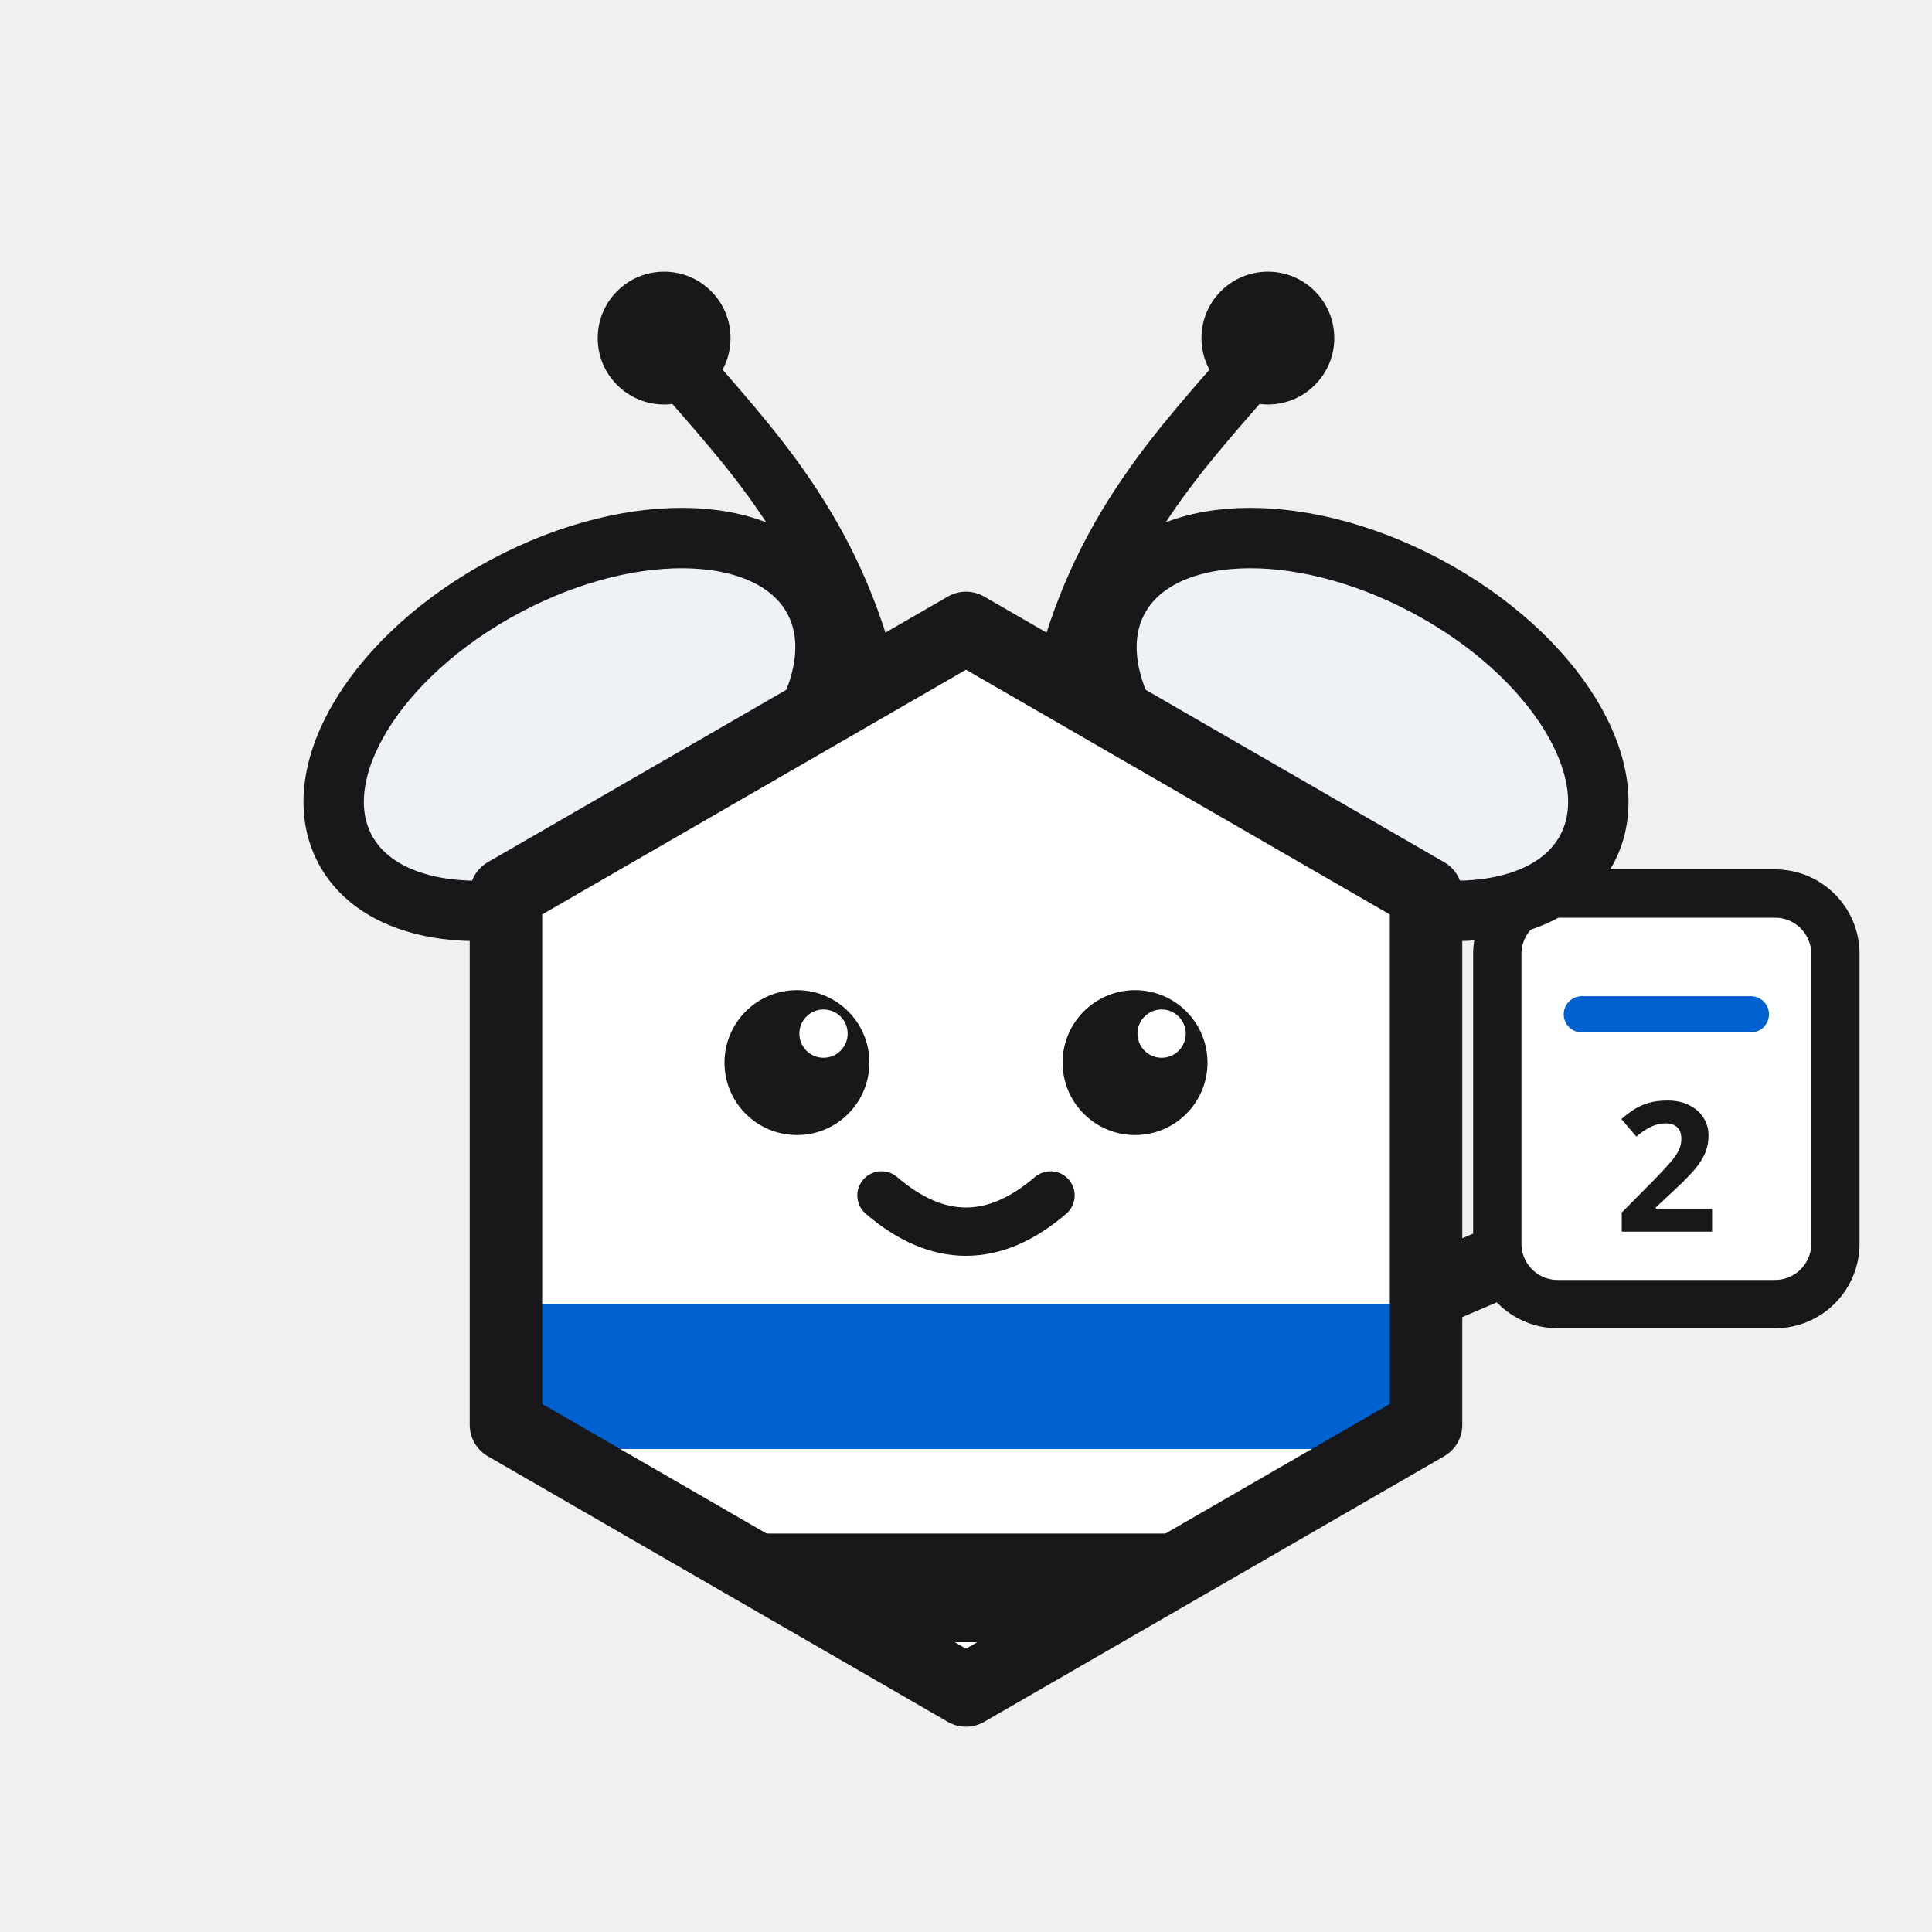
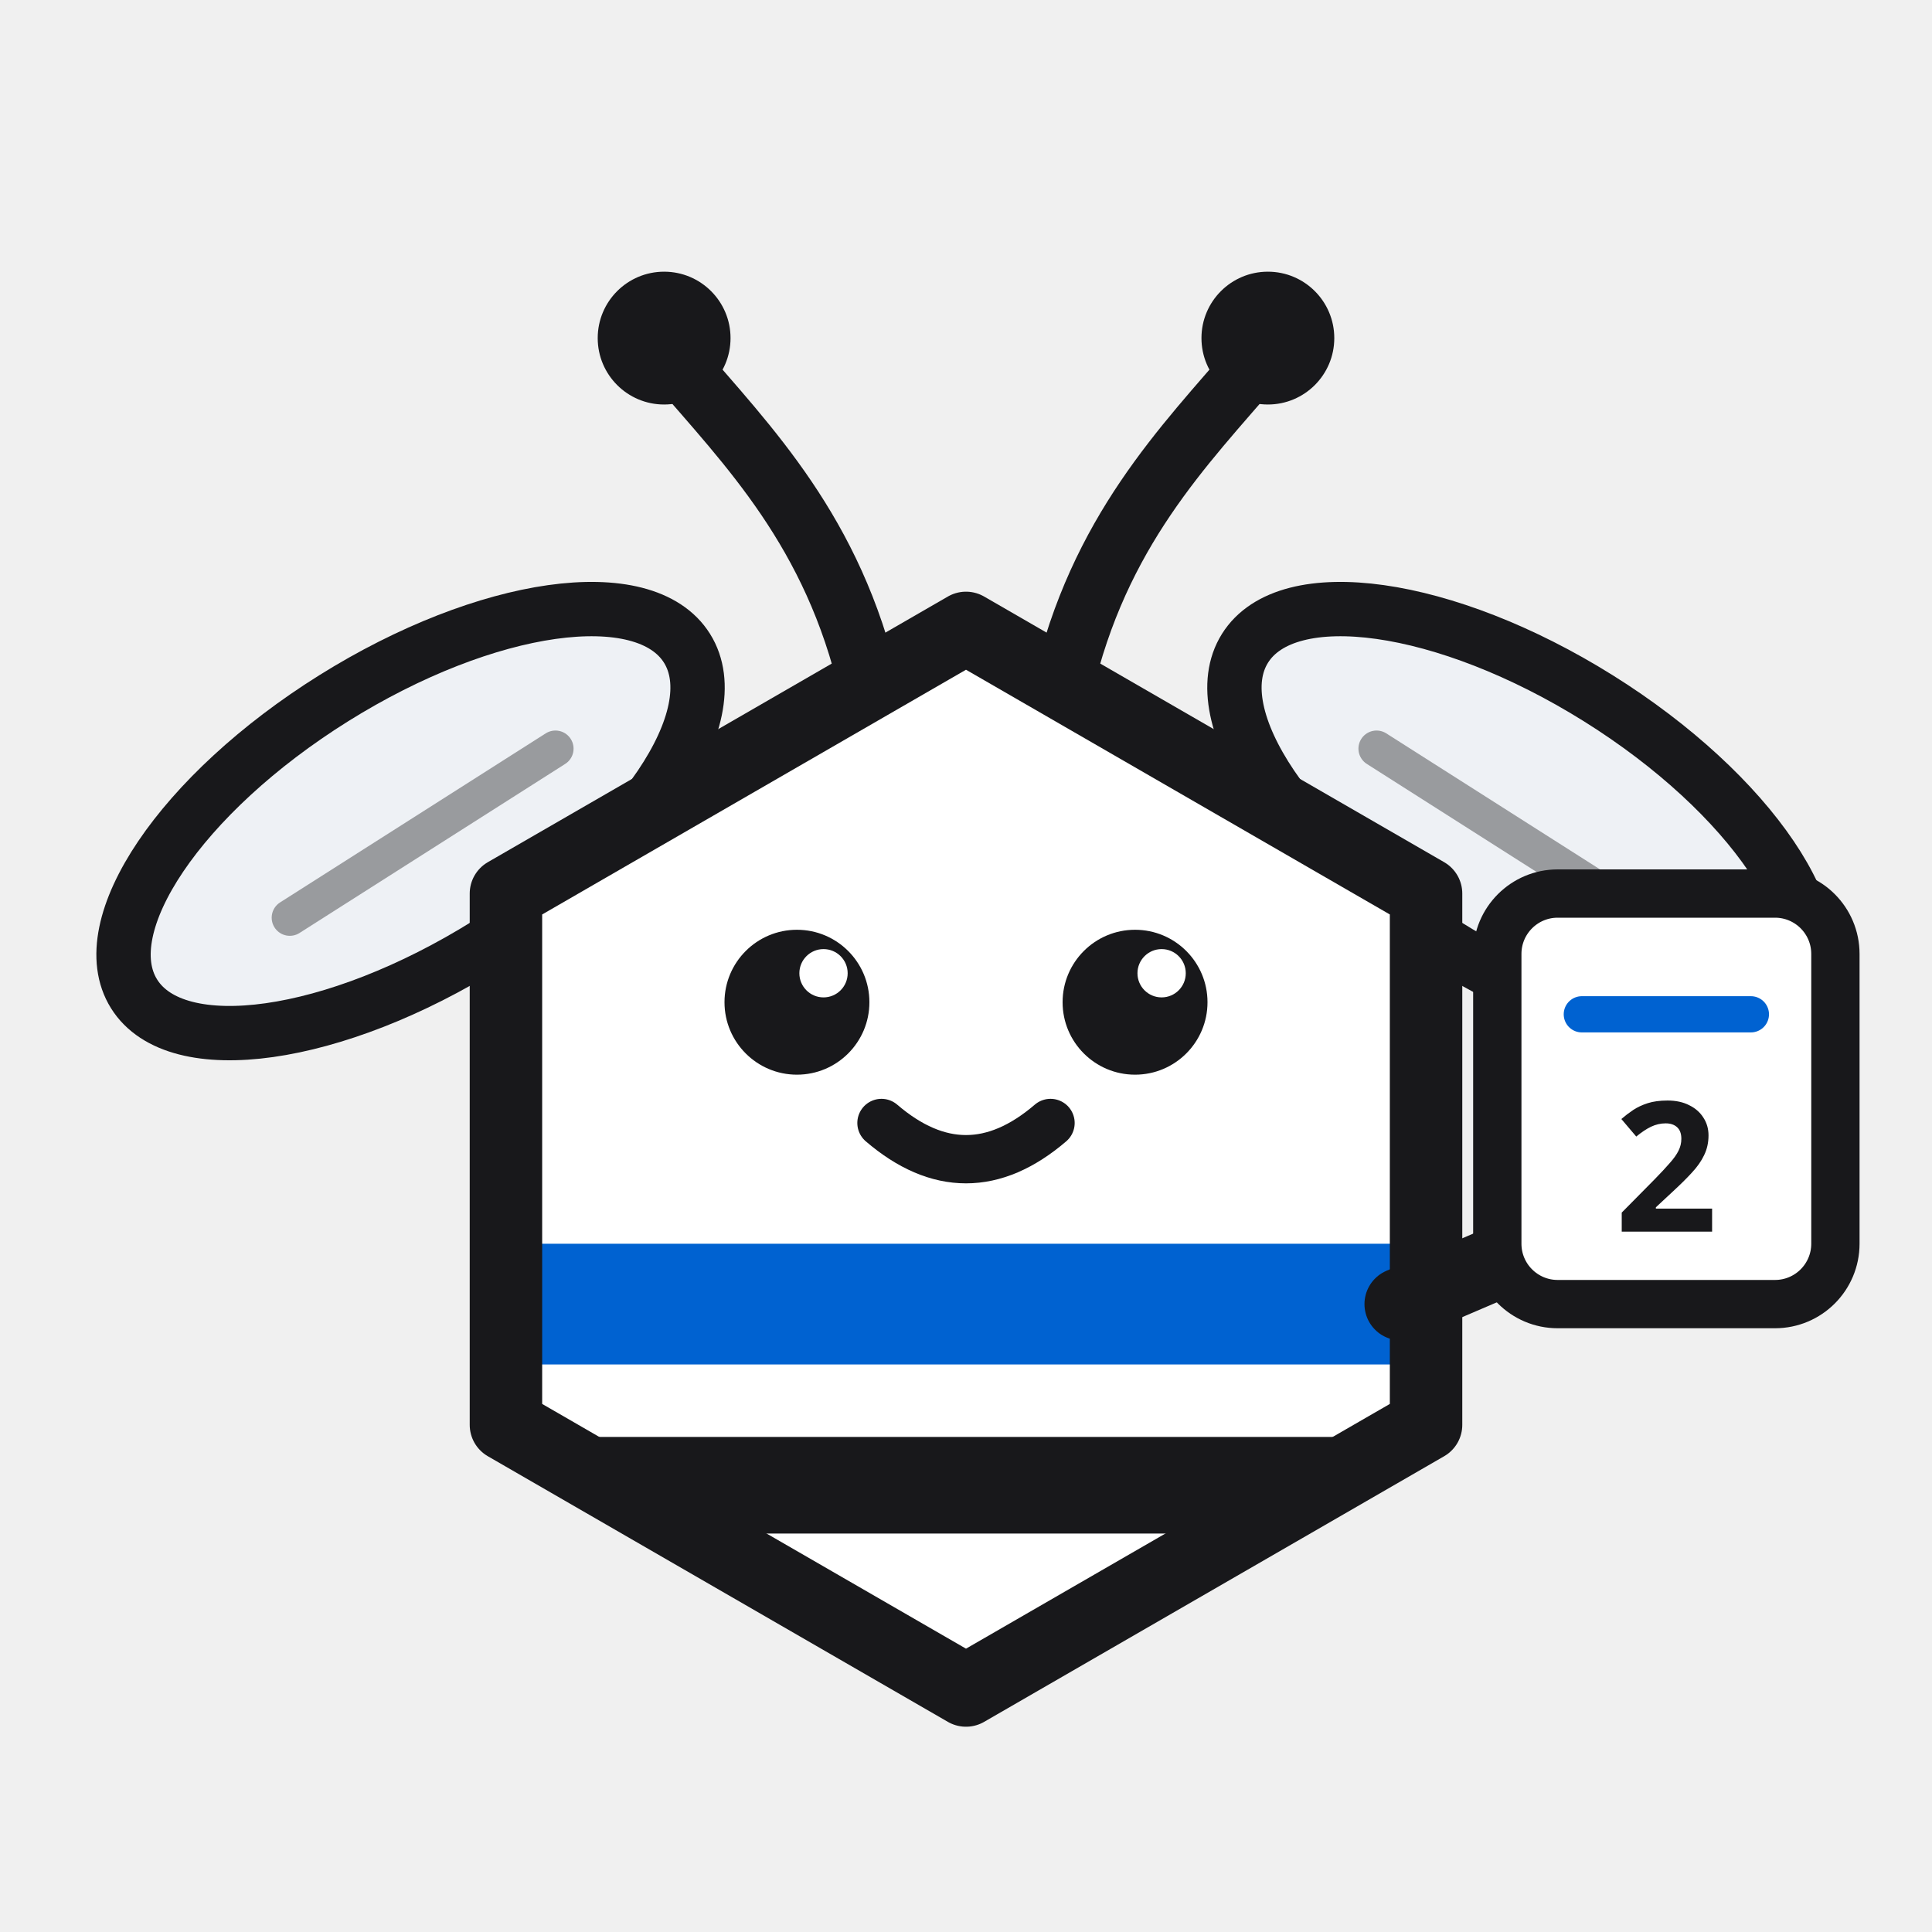
<svg xmlns="http://www.w3.org/2000/svg" viewBox="0 0 160 160" role="img" aria-label="Hivelane guard bee">
  <defs>
    <clipPath id="hl-hex-waiting">
      <path d="M80 52 118.1 74V118L80 140 41.9 118V74Z" />
    </clipPath>
  </defs>
-   <path d="M116 108l14-6" stroke="#18181B" stroke-width="6" stroke-linecap="round" />
-   <rect x="124" y="74" width="28" height="34" rx="5" fill="#FFFFFF" stroke="#18181B" stroke-width="4" />
-   <path d="M131 84h14" stroke="#0062D1" stroke-width="3" stroke-linecap="round" />
-   <text x="138" y="102" text-anchor="middle" font-family="Geist, system-ui, sans-serif" font-weight="700" font-size="15" fill="#18181B">2</text>
  <g>
-     <ellipse cx="48" cy="60" rx="22" ry="13" transform="rotate(-28 48 60)" fill="#EEF1F5" stroke="#18181B" stroke-width="5" />
-     <ellipse cx="112" cy="60" rx="22" ry="13" transform="rotate(28 112 60)" fill="#EEF1F5" stroke="#18181B" stroke-width="5" />
+     <ellipse cx="34" cy="68" rx="27" ry="12" transform="rotate(-32 34 68)" fill="#EEF1F5" stroke="#18181B" stroke-width="4.5" />
+     <ellipse cx="126" cy="68" rx="27" ry="12" transform="rotate(32 126 68)" fill="#EEF1F5" stroke="#18181B" stroke-width="4.5" />
+     <path d="M24 76 46 62M136 76 114 62" stroke="#18181B" stroke-width="3" stroke-linecap="round" opacity=".4" />
    <path d="M72 57C69 44 62 37 56 30M88 57C91 44 98 37 104 30" fill="none" stroke="#18181B" stroke-width="5" stroke-linecap="round" />
    <circle cx="55" cy="28" r="5.5" fill="#18181B" />
    <circle cx="105" cy="28" r="5.5" fill="#18181B" />
    <path d="M80 52 118.1 74V118L80 140 41.9 118V74Z" fill="#FFFFFF" />
    <g clip-path="url(#hl-hex-waiting)">
-       <rect x="30" y="108" width="100" height="12" fill="#0062D1" />
-       <rect x="30" y="127" width="100" height="9" fill="#18181B" />
+       <rect x="30" y="103" width="100" height="10" fill="#0062D1" />
+       <rect x="30" y="119" width="100" height="8" fill="#18181B" />
    </g>
    <path d="M80 52 118.1 74V118L80 140 41.9 118V74Z" fill="none" stroke="#18181B" stroke-width="6" stroke-linejoin="round" />
-     <circle cx="66" cy="88" r="6" fill="#18181B" />
-     <circle cx="94" cy="88" r="6" fill="#18181B" />
-     <circle cx="68.2" cy="85.6" r="2" fill="#FFFFFF" />
-     <circle cx="96.2" cy="85.6" r="2" fill="#FFFFFF" />
-     <path d="M73 99q7 6 14 0" fill="none" stroke="#18181B" stroke-width="4" stroke-linecap="round" />
+     <circle cx="66" cy="83" r="6" fill="#18181B" />
+     <circle cx="94" cy="83" r="6" fill="#18181B" />
+     <circle cx="68.2" cy="80.6" r="2" fill="#FFFFFF" />
+     <circle cx="96.2" cy="80.6" r="2" fill="#FFFFFF" />
+     <path d="M73 93q7 6 14 0" fill="none" stroke="#18181B" stroke-width="4" stroke-linecap="round" />
  </g>
+   <path d="M116 108l14-6" stroke="#18181B" stroke-width="6" stroke-linecap="round" />
+   <rect x="124" y="74" width="28" height="34" rx="5" fill="#FFFFFF" stroke="#18181B" stroke-width="4" />
+   <path d="M131 84h14" stroke="#0062D1" stroke-width="3" stroke-linecap="round" />
+   <text x="138" y="102" text-anchor="middle" font-family="Geist, system-ui, sans-serif" font-weight="700" font-size="15" fill="#18181B">2</text>
</svg>
